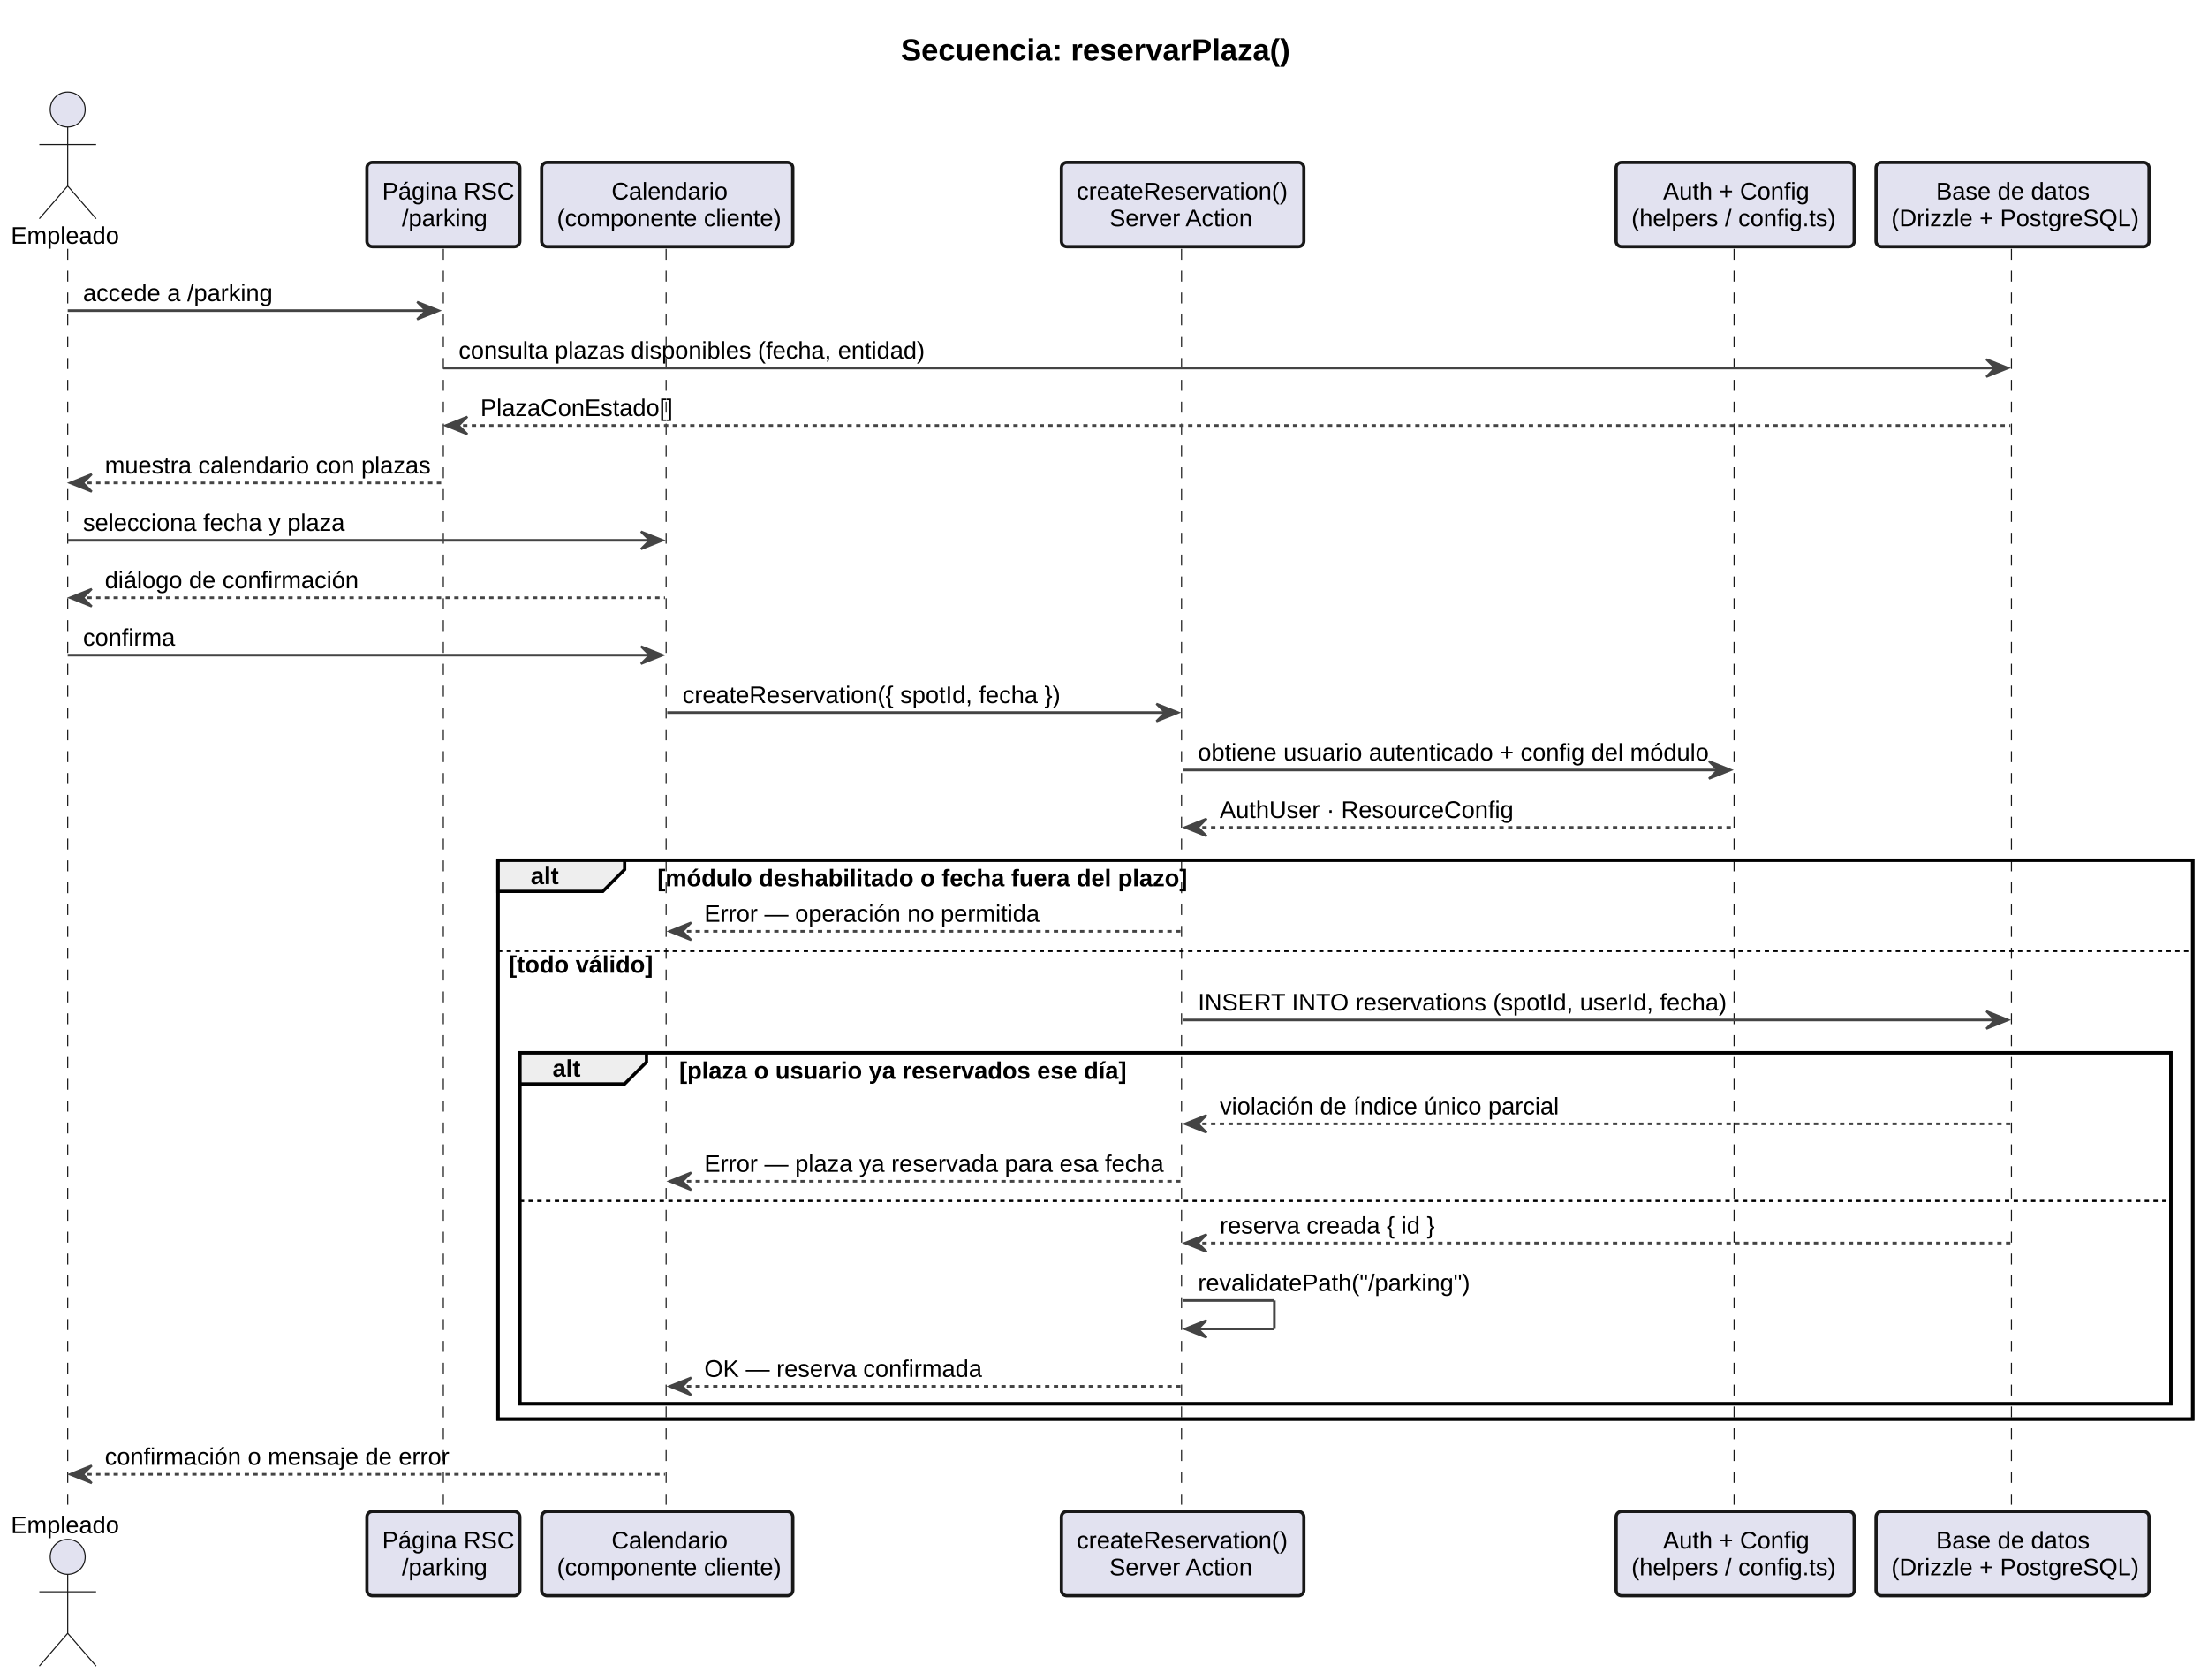
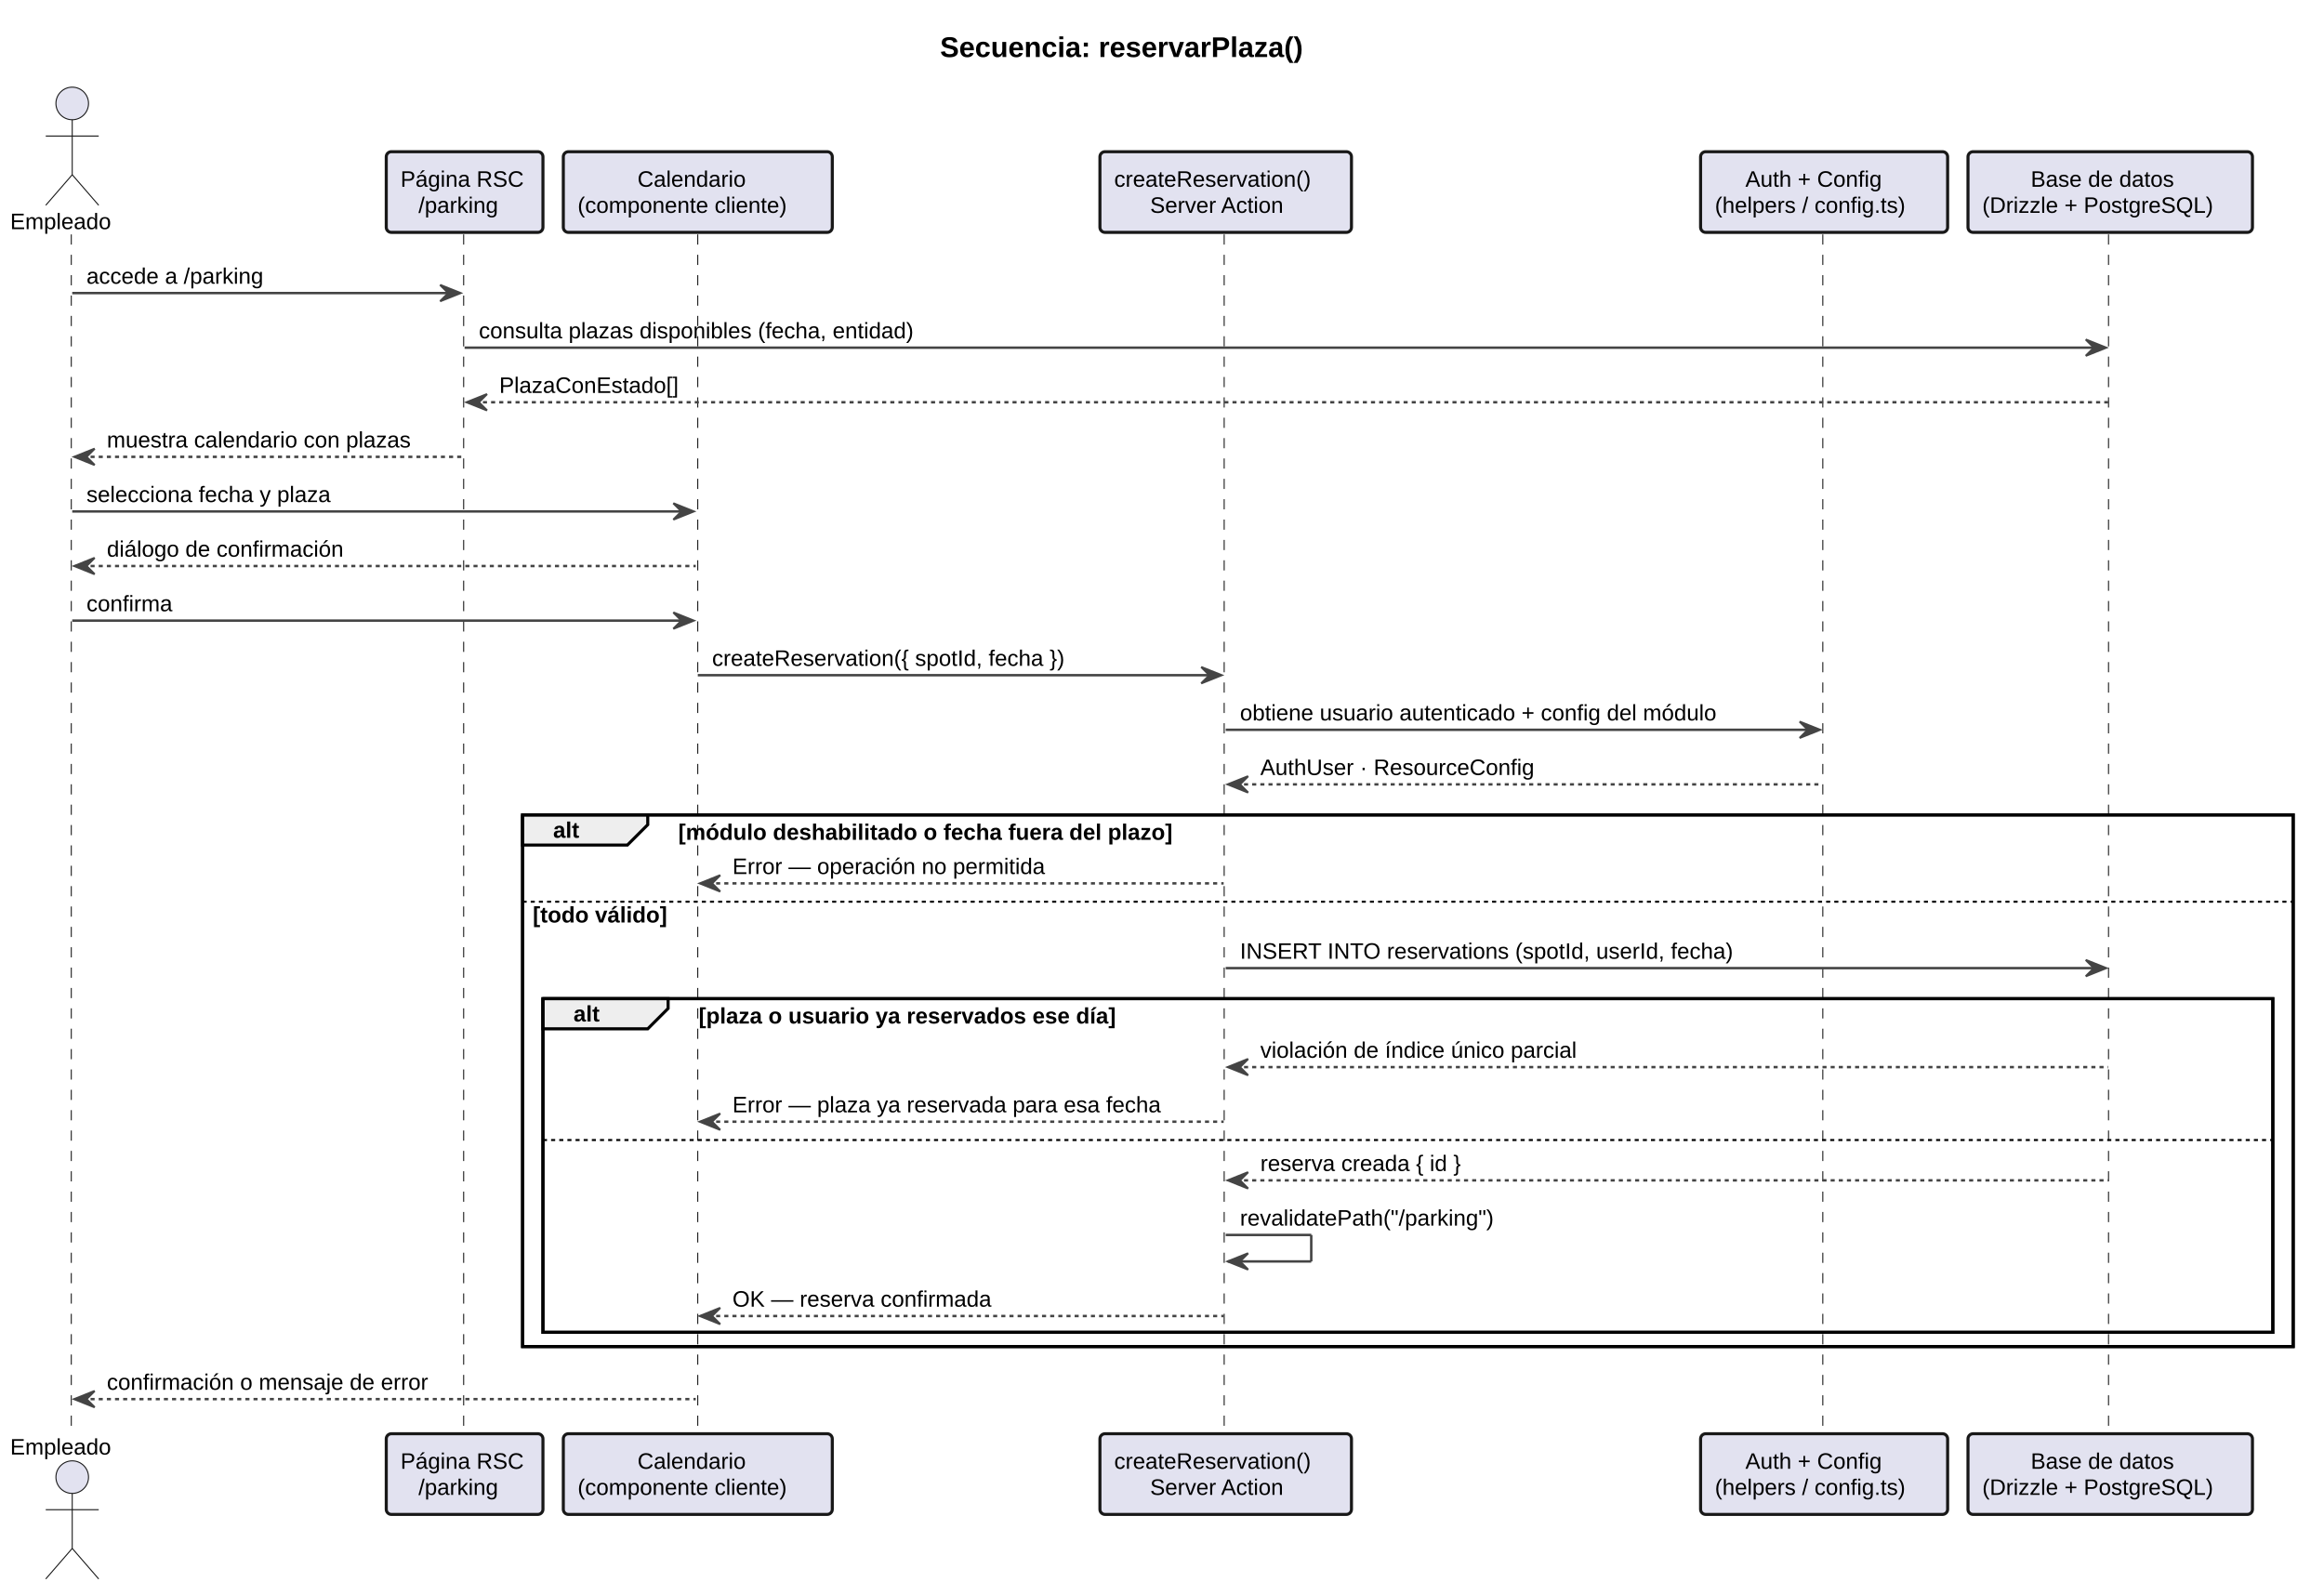
- <svg xmlns="http://www.w3.org/2000/svg" contentStyleType="text/css" height="769px" preserveAspectRatio="none" style="width:1011px;height:769px;background:#FFFFFF;" version="1.1" viewBox="0 0 1011 769" width="1011px" zoomAndPan="magnify">
+ <svg xmlns="http://www.w3.org/2000/svg" contentStyleType="text/css" data-diagram-type="SEQUENCE" height="783px" preserveAspectRatio="none" style="width:1141px;height:783px;background:#FFFFFF;" version="1.1" viewBox="0 0 1141 783" width="1141px" zoomAndPan="magnify">
  <defs />
  <g>
-     <text fill="#000000" font-family="Arial" font-size="14" font-weight="bold" lengthAdjust="spacing" textLength="188" x="412.5" y="27.674">Secuencia: reservarPlaza()</text>
-     <rect fill="none" height="255.891" style="stroke:#000000;stroke-width:1.5;" width="776" x="228" y="393.82" />
-     <rect fill="none" height="160.734" style="stroke:#000000;stroke-width:1.5;" width="756" x="238" y="481.977" />
-     <line style="stroke:#181818;stroke-width:0.5;stroke-dasharray:5.0,5.0;" x1="31" x2="31" y1="113.93" y2="693" />
-     <line style="stroke:#181818;stroke-width:0.5;stroke-dasharray:5.0,5.0;" x1="203" x2="203" y1="113.93" y2="693" />
-     <line style="stroke:#181818;stroke-width:0.5;stroke-dasharray:5.0,5.0;" x1="305" x2="305" y1="113.93" y2="693" />
-     <line style="stroke:#181818;stroke-width:0.5;stroke-dasharray:5.0,5.0;" x1="541" x2="541" y1="113.93" y2="693" />
-     <line style="stroke:#181818;stroke-width:0.5;stroke-dasharray:5.0,5.0;" x1="794" x2="794" y1="113.93" y2="693" />
-     <line style="stroke:#181818;stroke-width:0.5;stroke-dasharray:5.0,5.0;" x1="921" x2="921" y1="113.93" y2="693" />
-     <text fill="#000000" font-family="Arial" font-size="11" lengthAdjust="spacing" textLength="46" x="5" y="111.599">Empleado</text>
-     <ellipse cx="31" cy="50.141" fill="#E2E2F0" rx="8" ry="8" style="stroke:#181818;stroke-width:0.5;" />
-     <path d="M31,58.141 L31,85.141 M18,66.141 L44,66.141 M31,85.141 L18,100.141 M31,85.141 L44,100.141 " fill="none" style="stroke:#181818;stroke-width:0.5;" />
-     <text fill="#000000" font-family="Arial" font-size="11" lengthAdjust="spacing" textLength="46" x="5" y="701.958">Empleado</text>
-     <ellipse cx="31" cy="712.789" fill="#E2E2F0" rx="8" ry="8" style="stroke:#181818;stroke-width:0.5;" />
-     <path d="M31,720.789 L31,747.789 M18,728.789 L44,728.789 M31,747.789 L18,762.789 M31,747.789 L44,762.789 " fill="none" style="stroke:#181818;stroke-width:0.5;" />
-     <rect fill="#E2E2F0" height="38.578" rx="2.5" ry="2.5" style="stroke:#181818;stroke-width:1.5;" width="70" x="168" y="74.352" />
-     <text fill="#000000" font-family="Arial" font-size="11" lengthAdjust="spacing" textLength="56" x="175" y="91.31">Página RSC</text>
-     <text fill="#000000" font-family="Arial" font-size="11" lengthAdjust="spacing" textLength="38" x="184" y="103.599">/parking</text>
-     <rect fill="#E2E2F0" height="38.578" rx="2.5" ry="2.5" style="stroke:#181818;stroke-width:1.5;" width="70" x="168" y="692" />
-     <text fill="#000000" font-family="Arial" font-size="11" lengthAdjust="spacing" textLength="56" x="175" y="708.958">Página RSC</text>
-     <text fill="#000000" font-family="Arial" font-size="11" lengthAdjust="spacing" textLength="38" x="184" y="721.247">/parking</text>
-     <rect fill="#E2E2F0" height="38.578" rx="2.5" ry="2.5" style="stroke:#181818;stroke-width:1.5;" width="115" x="248" y="74.352" />
-     <text fill="#000000" font-family="Arial" font-size="11" lengthAdjust="spacing" textLength="51" x="280" y="91.31">Calendario</text>
-     <text fill="#000000" font-family="Arial" font-size="11" lengthAdjust="spacing" textLength="101" x="255" y="103.599">(componente cliente)</text>
-     <rect fill="#E2E2F0" height="38.578" rx="2.5" ry="2.5" style="stroke:#181818;stroke-width:1.5;" width="115" x="248" y="692" />
-     <text fill="#000000" font-family="Arial" font-size="11" lengthAdjust="spacing" textLength="51" x="280" y="708.958">Calendario</text>
-     <text fill="#000000" font-family="Arial" font-size="11" lengthAdjust="spacing" textLength="101" x="255" y="721.247">(componente cliente)</text>
-     <rect fill="#E2E2F0" height="38.578" rx="2.5" ry="2.5" style="stroke:#181818;stroke-width:1.5;" width="111" x="486" y="74.352" />
-     <text fill="#000000" font-family="Arial" font-size="11" lengthAdjust="spacing" textLength="97" x="493" y="91.31">createReservation()</text>
-     <text fill="#000000" font-family="Arial" font-size="11" lengthAdjust="spacing" textLength="67" x="508" y="103.599">Server Action</text>
-     <rect fill="#E2E2F0" height="38.578" rx="2.5" ry="2.5" style="stroke:#181818;stroke-width:1.5;" width="111" x="486" y="692" />
-     <text fill="#000000" font-family="Arial" font-size="11" lengthAdjust="spacing" textLength="97" x="493" y="708.958">createReservation()</text>
-     <text fill="#000000" font-family="Arial" font-size="11" lengthAdjust="spacing" textLength="67" x="508" y="721.247">Server Action</text>
-     <rect fill="#E2E2F0" height="38.578" rx="2.5" ry="2.5" style="stroke:#181818;stroke-width:1.5;" width="109" x="740" y="74.352" />
-     <text fill="#000000" font-family="Arial" font-size="11" lengthAdjust="spacing" textLength="66" x="761.5" y="91.31">Auth + Config</text>
-     <text fill="#000000" font-family="Arial" font-size="11" lengthAdjust="spacing" textLength="95" x="747" y="103.599">(helpers / config.ts)</text>
-     <rect fill="#E2E2F0" height="38.578" rx="2.5" ry="2.5" style="stroke:#181818;stroke-width:1.5;" width="109" x="740" y="692" />
-     <text fill="#000000" font-family="Arial" font-size="11" lengthAdjust="spacing" textLength="66" x="761.5" y="708.958">Auth + Config</text>
-     <text fill="#000000" font-family="Arial" font-size="11" lengthAdjust="spacing" textLength="95" x="747" y="721.247">(helpers / config.ts)</text>
-     <rect fill="#E2E2F0" height="38.578" rx="2.5" ry="2.5" style="stroke:#181818;stroke-width:1.5;" width="125" x="859" y="74.352" />
-     <text fill="#000000" font-family="Arial" font-size="11" lengthAdjust="spacing" textLength="70" x="886.5" y="91.31">Base de datos</text>
-     <text fill="#000000" font-family="Arial" font-size="11" lengthAdjust="spacing" textLength="111" x="866" y="103.599">(Drizzle + PostgreSQL)</text>
-     <rect fill="#E2E2F0" height="38.578" rx="2.5" ry="2.5" style="stroke:#181818;stroke-width:1.5;" width="125" x="859" y="692" />
-     <text fill="#000000" font-family="Arial" font-size="11" lengthAdjust="spacing" textLength="70" x="886.5" y="708.958">Base de datos</text>
-     <text fill="#000000" font-family="Arial" font-size="11" lengthAdjust="spacing" textLength="111" x="866" y="721.247">(Drizzle + PostgreSQL)</text>
-     <polygon fill="#444444" points="191,138.219,201,142.219,191,146.219,195,142.219" style="stroke:#444444;stroke-width:1.0;" />
-     <line style="stroke:#444444;stroke-width:1.2;" x1="31" x2="197" y1="142.219" y2="142.219" />
-     <text fill="#000000" font-family="Arial" font-size="11" lengthAdjust="spacing" textLength="86" x="38" y="137.888">accede a /parking</text>
-     <polygon fill="#444444" points="909.5,164.508,919.5,168.508,909.5,172.508,913.5,168.508" style="stroke:#444444;stroke-width:1.0;" />
-     <line style="stroke:#444444;stroke-width:1.2;" x1="203" x2="915.5" y1="168.508" y2="168.508" />
-     <text fill="#000000" font-family="Arial" font-size="11" lengthAdjust="spacing" textLength="213" x="210" y="164.177">consulta plazas disponibles (fecha, entidad)</text>
-     <polygon fill="#444444" points="214,190.797,204,194.797,214,198.797,210,194.797" style="stroke:#444444;stroke-width:1.0;" />
-     <line style="stroke:#444444;stroke-width:1.2;stroke-dasharray:2.0,2.0;" x1="208" x2="920.5" y1="194.797" y2="194.797" />
-     <text fill="#000000" font-family="Arial" font-size="11" lengthAdjust="spacing" textLength="84" x="220" y="190.466">PlazaConEstado[]</text>
-     <polygon fill="#444444" points="42,217.086,32,221.086,42,225.086,38,221.086" style="stroke:#444444;stroke-width:1.0;" />
-     <line style="stroke:#444444;stroke-width:1.2;stroke-dasharray:2.0,2.0;" x1="36" x2="202" y1="221.086" y2="221.086" />
-     <text fill="#000000" font-family="Arial" font-size="11" lengthAdjust="spacing" textLength="148" x="48" y="216.755">muestra calendario con plazas</text>
-     <polygon fill="#444444" points="293.5,243.375,303.5,247.375,293.5,251.375,297.5,247.375" style="stroke:#444444;stroke-width:1.0;" />
-     <line style="stroke:#444444;stroke-width:1.2;" x1="31" x2="299.5" y1="247.375" y2="247.375" />
-     <text fill="#000000" font-family="Arial" font-size="11" lengthAdjust="spacing" textLength="121" x="38" y="243.044">selecciona fecha y plaza</text>
-     <polygon fill="#444444" points="42,269.664,32,273.664,42,277.664,38,273.664" style="stroke:#444444;stroke-width:1.0;" />
-     <line style="stroke:#444444;stroke-width:1.2;stroke-dasharray:2.0,2.0;" x1="36" x2="304.5" y1="273.664" y2="273.664" />
-     <text fill="#000000" font-family="Arial" font-size="11" lengthAdjust="spacing" textLength="114" x="48" y="269.333">diálogo de confirmación</text>
-     <polygon fill="#444444" points="293.5,295.953,303.5,299.953,293.5,303.953,297.5,299.953" style="stroke:#444444;stroke-width:1.0;" />
-     <line style="stroke:#444444;stroke-width:1.2;" x1="31" x2="299.5" y1="299.953" y2="299.953" />
-     <text fill="#000000" font-family="Arial" font-size="11" lengthAdjust="spacing" textLength="42" x="38" y="295.622">confirma</text>
-     <polygon fill="#444444" points="529.5,322.242,539.5,326.242,529.5,330.242,533.5,326.242" style="stroke:#444444;stroke-width:1.0;" />
-     <line style="stroke:#444444;stroke-width:1.2;" x1="305.5" x2="535.5" y1="326.242" y2="326.242" />
-     <text fill="#000000" font-family="Arial" font-size="11" lengthAdjust="spacing" textLength="174" x="312.5" y="321.911">createReservation({ spotId, fecha })</text>
-     <polygon fill="#444444" points="782.5,348.531,792.5,352.531,782.5,356.531,786.5,352.531" style="stroke:#444444;stroke-width:1.0;" />
-     <line style="stroke:#444444;stroke-width:1.2;" x1="541.5" x2="788.5" y1="352.531" y2="352.531" />
-     <text fill="#000000" font-family="Arial" font-size="11" lengthAdjust="spacing" textLength="229" x="548.5" y="348.2">obtiene usuario autenticado + config del módulo</text>
-     <polygon fill="#444444" points="552.5,374.82,542.5,378.82,552.5,382.82,548.5,378.82" style="stroke:#444444;stroke-width:1.0;" />
-     <line style="stroke:#444444;stroke-width:1.2;stroke-dasharray:2.0,2.0;" x1="546.5" x2="793.5" y1="378.82" y2="378.82" />
-     <text fill="#000000" font-family="Arial" font-size="11" lengthAdjust="spacing" textLength="134" x="558.5" y="374.489">AuthUser · ResourceConfig</text>
-     <path d="M228,393.82 L286,393.82 L286,398.109 L276,408.109 L228,408.109 L228,393.82 " fill="#EEEEEE" style="stroke:#000000;stroke-width:1.5;" />
-     <rect fill="none" height="255.891" style="stroke:#000000;stroke-width:1.5;" width="776" x="228" y="393.82" />
-     <text fill="#000000" font-family="Arial" font-size="11" font-weight="bold" lengthAdjust="spacing" textLength="13" x="243" y="404.778">alt</text>
-     <text fill="#000000" font-family="Arial" font-size="11" font-weight="bold" lengthAdjust="spacing" textLength="254" x="301" y="405.778">[módulo deshabilitado o fecha fuera del plazo]</text>
-     <polygon fill="#444444" points="316.5,422.398,306.5,426.398,316.5,430.398,312.5,426.398" style="stroke:#444444;stroke-width:1.0;" />
-     <line style="stroke:#444444;stroke-width:1.2;stroke-dasharray:2.0,2.0;" x1="310.5" x2="540.5" y1="426.398" y2="426.398" />
-     <text fill="#000000" font-family="Arial" font-size="11" lengthAdjust="spacing" textLength="150" x="322.5" y="422.067">Error — operación no permitida</text>
-     <line style="stroke:#000000;stroke-width:1.0;stroke-dasharray:2.0,2.0;" x1="228" x2="1004" y1="435.398" y2="435.398" />
-     <text fill="#000000" font-family="Arial" font-size="11" font-weight="bold" lengthAdjust="spacing" textLength="68" x="233" y="445.356">[todo válido]</text>
-     <polygon fill="#444444" points="909.5,462.977,919.5,466.977,909.5,470.977,913.5,466.977" style="stroke:#444444;stroke-width:1.0;" />
-     <line style="stroke:#444444;stroke-width:1.2;" x1="541.5" x2="915.5" y1="466.977" y2="466.977" />
-     <text fill="#000000" font-family="Arial" font-size="11" lengthAdjust="spacing" textLength="235" x="548.5" y="462.646">INSERT INTO reservations (spotId, userId, fecha)</text>
-     <path d="M238,481.977 L296,481.977 L296,486.266 L286,496.266 L238,496.266 L238,481.977 " fill="#EEEEEE" style="stroke:#000000;stroke-width:1.5;" />
-     <rect fill="none" height="160.734" style="stroke:#000000;stroke-width:1.5;" width="756" x="238" y="481.977" />
-     <text fill="#000000" font-family="Arial" font-size="11" font-weight="bold" lengthAdjust="spacing" textLength="13" x="253" y="492.935">alt</text>
-     <text fill="#000000" font-family="Arial" font-size="11" font-weight="bold" lengthAdjust="spacing" textLength="216" x="311" y="493.935">[plaza o usuario ya reservados ese día]</text>
-     <polygon fill="#444444" points="552.5,510.555,542.5,514.555,552.5,518.555,548.5,514.555" style="stroke:#444444;stroke-width:1.0;" />
-     <line style="stroke:#444444;stroke-width:1.2;stroke-dasharray:2.0,2.0;" x1="546.5" x2="920.5" y1="514.555" y2="514.555" />
-     <text fill="#000000" font-family="Arial" font-size="11" lengthAdjust="spacing" textLength="152" x="558.5" y="510.224">violación de índice único parcial</text>
-     <polygon fill="#444444" points="316.5,536.844,306.5,540.844,316.5,544.844,312.5,540.844" style="stroke:#444444;stroke-width:1.0;" />
-     <line style="stroke:#444444;stroke-width:1.2;stroke-dasharray:2.0,2.0;" x1="310.5" x2="540.5" y1="540.844" y2="540.844" />
-     <text fill="#000000" font-family="Arial" font-size="11" lengthAdjust="spacing" textLength="212" x="322.5" y="536.513">Error — plaza ya reservada para esa fecha</text>
-     <line style="stroke:#000000;stroke-width:1.0;stroke-dasharray:2.0,2.0;" x1="238" x2="994" y1="549.844" y2="549.844" />
-     <polygon fill="#444444" points="552.5,565.133,542.5,569.133,552.5,573.133,548.5,569.133" style="stroke:#444444;stroke-width:1.0;" />
-     <line style="stroke:#444444;stroke-width:1.2;stroke-dasharray:2.0,2.0;" x1="546.5" x2="920.5" y1="569.133" y2="569.133" />
-     <text fill="#000000" font-family="Arial" font-size="11" lengthAdjust="spacing" textLength="100" x="558.5" y="564.802">reserva creada { id }</text>
-     <line style="stroke:#444444;stroke-width:1.2;" x1="541.5" x2="583.5" y1="595.422" y2="595.422" />
-     <line style="stroke:#444444;stroke-width:1.2;" x1="583.5" x2="583.5" y1="595.422" y2="608.422" />
-     <line style="stroke:#444444;stroke-width:1.2;" x1="542.5" x2="583.5" y1="608.422" y2="608.422" />
-     <polygon fill="#444444" points="552.5,604.422,542.5,608.422,552.5,612.422,548.5,608.422" style="stroke:#444444;stroke-width:1.0;" />
-     <text fill="#000000" font-family="Arial" font-size="11" lengthAdjust="spacing" textLength="122" x="548.5" y="591.091">revalidatePath("/parking")</text>
-     <polygon fill="#444444" points="316.5,630.711,306.5,634.711,316.5,638.711,312.5,634.711" style="stroke:#444444;stroke-width:1.0;" />
-     <line style="stroke:#444444;stroke-width:1.2;stroke-dasharray:2.0,2.0;" x1="310.5" x2="540.5" y1="634.711" y2="634.711" />
-     <text fill="#000000" font-family="Arial" font-size="11" lengthAdjust="spacing" textLength="127" x="322.5" y="630.38">OK — reserva confirmada</text>
-     <polygon fill="#444444" points="42,671,32,675,42,679,38,675" style="stroke:#444444;stroke-width:1.0;" />
-     <line style="stroke:#444444;stroke-width:1.2;stroke-dasharray:2.0,2.0;" x1="36" x2="304.5" y1="675" y2="675" />
-     <text fill="#000000" font-family="Arial" font-size="11" lengthAdjust="spacing" textLength="156" x="48" y="670.669">confirmación o mensaje de error</text>
+     <g class="title" data-source-line="9">
+       <text fill="#000000" font-family="Arial" font-size="14" font-weight="700" lengthAdjust="spacing" textLength="211.832" x="461.521" y="27.995">Secuencia: reservarPlaza()</text>
+     </g>
+     <rect fill="none" height="261.047" style="stroke:#000000;stroke-width:1.5;" width="869.306" x="256.568" y="400.148" />
+     <rect fill="none" height="163.828" style="stroke:#000000;stroke-width:1.5;" width="849.306" x="266.568" y="490.367" />
+     <g class="participant-lifeline" data-entity-uid="part1" data-qualified-name="U" data-source-line="11" id="part1-lifeline">
+       <g>
+         <rect fill="#000000" fill-opacity="0" height="589.898" width="8" x="31.462" y="115.102" />
+         <line style="stroke:#181818;stroke-width:0.5;stroke-dasharray:5,5;" x1="35" x2="35" y1="115.102" y2="705" />
+       </g>
+     </g>
+     <g class="participant-lifeline" data-entity-uid="part2" data-qualified-name="Page" data-source-line="12" id="part2-lifeline">
+       <g>
+         <rect fill="#000000" fill-opacity="0" height="589.898" width="8" x="224.104" y="115.102" />
+         <line style="stroke:#181818;stroke-width:0.5;stroke-dasharray:5,5;" x1="227.64" x2="227.64" y1="115.102" y2="705" />
+       </g>
+     </g>
+     <g class="participant-lifeline" data-entity-uid="part3" data-qualified-name="CC" data-source-line="13" id="part3-lifeline">
+       <g>
+         <rect fill="#000000" fill-opacity="0" height="589.898" width="8" x="338.596" y="115.102" />
+         <line style="stroke:#181818;stroke-width:0.5;stroke-dasharray:5,5;" x1="342.568" x2="342.568" y1="115.102" y2="705" />
+       </g>
+     </g>
+     <g class="participant-lifeline" data-entity-uid="part4" data-qualified-name="SA" data-source-line="14" id="part4-lifeline">
+       <g>
+         <rect fill="#000000" fill-opacity="0" height="589.898" width="8" x="597.775" y="115.102" />
+         <line style="stroke:#181818;stroke-width:0.5;stroke-dasharray:5,5;" x1="601.027" x2="601.027" y1="115.102" y2="705" />
+       </g>
+     </g>
+     <g class="participant-lifeline" data-entity-uid="part5" data-qualified-name="AuthCfg" data-source-line="15" id="part5-lifeline">
+       <g>
+         <rect fill="#000000" fill-opacity="0" height="589.898" width="8" x="891.57" y="115.102" />
+         <line style="stroke:#181818;stroke-width:0.5;stroke-dasharray:5,5;" x1="894.929" x2="894.929" y1="115.102" y2="705" />
+       </g>
+     </g>
+     <g class="participant-lifeline" data-entity-uid="part6" data-qualified-name="DB" data-source-line="16" id="part6-lifeline">
+       <g>
+         <rect fill="#000000" fill-opacity="0" height="589.898" width="8" x="1032.043" y="115.102" />
+         <line style="stroke:#181818;stroke-width:0.5;stroke-dasharray:5,5;" x1="1035.211" x2="1035.211" y1="115.102" y2="705" />
+       </g>
+     </g>
+     <g class="participant participant-head" data-entity-uid="part1" data-qualified-name="U" data-source-line="11" id="part1-head">
+       <text fill="#000000" font-family="Arial" font-size="11" lengthAdjust="spacing" textLength="54.925" x="5" y="112.507">Empleado</text>
+       <ellipse cx="35.462" cy="50.797" fill="#E2E2F0" rx="8" ry="8" style="stroke:#181818;stroke-width:0.5;" />
+       <path d="M35.462,58.797 L35.462,85.797 M22.462,66.797 L48.462,66.797 M35.462,85.797 L22.462,100.797 M35.462,85.797 L48.462,100.797" fill="none" style="stroke:#181818;stroke-width:0.5;" />
+     </g>
+     <g class="participant participant-tail" data-entity-uid="part1" data-qualified-name="U" data-source-line="11" id="part1-tail">
+       <text fill="#000000" font-family="Arial" font-size="11" lengthAdjust="spacing" textLength="54.925" x="5" y="714.21">Empleado</text>
+       <ellipse cx="35.462" cy="725.305" fill="#E2E2F0" rx="8" ry="8" style="stroke:#181818;stroke-width:0.5;" />
+       <path d="M35.462,733.305 L35.462,760.305 M22.462,741.305 L48.462,741.305 M35.462,760.305 L22.462,775.305 M35.462,760.305 L48.462,775.305" fill="none" style="stroke:#181818;stroke-width:0.5;" />
+     </g>
+     <g class="participant participant-head" data-entity-uid="part2" data-qualified-name="Page" data-source-line="12" id="part2-head">
+       <rect fill="#E2E2F0" height="39.609" rx="2.5" ry="2.5" style="stroke:#181818;stroke-width:1.5;" width="76.928" x="189.64" y="74.492" />
+       <text fill="#000000" font-family="Arial" font-size="11" lengthAdjust="spacing" textLength="62.928" x="196.64" y="91.703">Página RSC</text>
+       <text fill="#000000" font-family="Arial" font-size="11" lengthAdjust="spacing" textLength="45.332" x="205.438" y="104.507">/parking</text>
+     </g>
+     <g class="participant participant-tail" data-entity-uid="part2" data-qualified-name="Page" data-source-line="12" id="part2-tail">
+       <rect fill="#E2E2F0" height="39.609" rx="2.5" ry="2.5" style="stroke:#181818;stroke-width:1.5;" width="76.928" x="189.64" y="704" />
+       <text fill="#000000" font-family="Arial" font-size="11" lengthAdjust="spacing" textLength="62.928" x="196.64" y="721.21">Página RSC</text>
+       <text fill="#000000" font-family="Arial" font-size="11" lengthAdjust="spacing" textLength="45.332" x="205.438" y="734.015">/parking</text>
+     </g>
+     <g class="participant participant-head" data-entity-uid="part3" data-qualified-name="CC" data-source-line="13" id="part3-head">
+       <rect fill="#E2E2F0" height="39.609" rx="2.5" ry="2.5" style="stroke:#181818;stroke-width:1.5;" width="132.057" x="276.568" y="74.492" />
+       <text fill="#000000" font-family="Arial" font-size="11" lengthAdjust="spacing" textLength="59.248" x="312.972" y="91.703">Calendario</text>
+       <text fill="#000000" font-family="Arial" font-size="11" lengthAdjust="spacing" textLength="118.057" x="283.568" y="104.507">(componente cliente)</text>
+     </g>
+     <g class="participant participant-tail" data-entity-uid="part3" data-qualified-name="CC" data-source-line="13" id="part3-tail">
+       <rect fill="#E2E2F0" height="39.609" rx="2.5" ry="2.5" style="stroke:#181818;stroke-width:1.5;" width="132.057" x="276.568" y="704" />
+       <text fill="#000000" font-family="Arial" font-size="11" lengthAdjust="spacing" textLength="59.248" x="312.972" y="721.21">Calendario</text>
+       <text fill="#000000" font-family="Arial" font-size="11" lengthAdjust="spacing" textLength="118.057" x="283.568" y="734.015">(componente cliente)</text>
+     </g>
+     <g class="participant participant-head" data-entity-uid="part4" data-qualified-name="SA" data-source-line="14" id="part4-head">
+       <rect fill="#E2E2F0" height="39.609" rx="2.5" ry="2.5" style="stroke:#181818;stroke-width:1.5;" width="123.495" x="540.027" y="74.492" />
+       <text fill="#000000" font-family="Arial" font-size="11" lengthAdjust="spacing" textLength="109.495" x="547.027" y="91.703">createReservation()</text>
+       <text fill="#000000" font-family="Arial" font-size="11" lengthAdjust="spacing" textLength="74.212" x="564.669" y="104.507">Server Action</text>
+     </g>
+     <g class="participant participant-tail" data-entity-uid="part4" data-qualified-name="SA" data-source-line="14" id="part4-tail">
+       <rect fill="#E2E2F0" height="39.609" rx="2.5" ry="2.5" style="stroke:#181818;stroke-width:1.5;" width="123.495" x="540.027" y="704" />
+       <text fill="#000000" font-family="Arial" font-size="11" lengthAdjust="spacing" textLength="109.495" x="547.027" y="721.21">createReservation()</text>
+       <text fill="#000000" font-family="Arial" font-size="11" lengthAdjust="spacing" textLength="74.212" x="564.669" y="734.015">Server Action</text>
+     </g>
+     <g class="participant participant-head" data-entity-uid="part5" data-qualified-name="AuthCfg" data-source-line="15" id="part5-head">
+       <rect fill="#E2E2F0" height="39.609" rx="2.5" ry="2.5" style="stroke:#181818;stroke-width:1.5;" width="121.282" x="834.929" y="74.492" />
+       <text fill="#000000" font-family="Arial" font-size="11" lengthAdjust="spacing" textLength="77.285" x="856.928" y="91.703">Auth + Config</text>
+       <text fill="#000000" font-family="Arial" font-size="11" lengthAdjust="spacing" textLength="107.282" x="841.929" y="104.507">(helpers / config.ts)</text>
+     </g>
+     <g class="participant participant-tail" data-entity-uid="part5" data-qualified-name="AuthCfg" data-source-line="15" id="part5-tail">
+       <rect fill="#E2E2F0" height="39.609" rx="2.5" ry="2.5" style="stroke:#181818;stroke-width:1.5;" width="121.282" x="834.929" y="704" />
+       <text fill="#000000" font-family="Arial" font-size="11" lengthAdjust="spacing" textLength="77.285" x="856.928" y="721.21">Auth + Config</text>
+       <text fill="#000000" font-family="Arial" font-size="11" lengthAdjust="spacing" textLength="107.282" x="841.929" y="734.015">(helpers / config.ts)</text>
+     </g>
+     <g class="participant participant-head" data-entity-uid="part6" data-qualified-name="DB" data-source-line="16" id="part6-head">
+       <rect fill="#E2E2F0" height="39.609" rx="2.5" ry="2.5" style="stroke:#181818;stroke-width:1.5;" width="139.662" x="966.211" y="74.492" />
+       <text fill="#000000" font-family="Arial" font-size="11" lengthAdjust="spacing" textLength="78.026" x="997.029" y="91.703">Base de datos</text>
+       <text fill="#000000" font-family="Arial" font-size="11" lengthAdjust="spacing" textLength="125.662" x="973.211" y="104.507">(Drizzle + PostgreSQL)</text>
+     </g>
+     <g class="participant participant-tail" data-entity-uid="part6" data-qualified-name="DB" data-source-line="16" id="part6-tail">
+       <rect fill="#E2E2F0" height="39.609" rx="2.5" ry="2.5" style="stroke:#181818;stroke-width:1.5;" width="139.662" x="966.211" y="704" />
+       <text fill="#000000" font-family="Arial" font-size="11" lengthAdjust="spacing" textLength="78.026" x="997.029" y="721.21">Base de datos</text>
+       <text fill="#000000" font-family="Arial" font-size="11" lengthAdjust="spacing" textLength="125.662" x="973.211" y="734.015">(Drizzle + PostgreSQL)</text>
+     </g>
+     <g class="message" data-entity-1="part1" data-entity-2="part2" data-source-line="18" id="msg1">
+       <polygon fill="#444444" points="216.104,139.906,226.104,143.906,216.104,147.906,220.104,143.906" style="stroke:#444444;stroke-width:1;" />
+       <line style="stroke:#444444;stroke-width:1.2;" x1="35.462" x2="222.104" y1="143.906" y2="143.906" />
+       <text fill="#000000" font-family="Arial" font-size="11" lengthAdjust="spacing" textLength="98.42" x="42.462" y="139.312">accede a /parking</text>
+     </g>
+     <g class="message" data-entity-1="part2" data-entity-2="part6" data-source-line="19" id="msg2">
+       <polygon fill="#444444" points="1024.043,166.711,1034.043,170.711,1024.043,174.711,1028.043,170.711" style="stroke:#444444;stroke-width:1;" />
+       <line style="stroke:#444444;stroke-width:1.2;" x1="228.104" x2="1030.043" y1="170.711" y2="170.711" />
+       <text fill="#000000" font-family="Arial" font-size="11" lengthAdjust="spacing" textLength="241.914" x="235.104" y="166.117">consulta plazas disponibles (fecha, entidad)</text>
+     </g>
+     <g class="message" data-entity-1="part6" data-entity-2="part2" data-source-line="20" id="msg3">
+       <polygon fill="#444444" points="239.104,193.516,229.104,197.516,239.104,201.516,235.104,197.516" style="stroke:#444444;stroke-width:1;" />
+       <line style="stroke:#444444;stroke-width:1.2;stroke-dasharray:2,2;" x1="233.104" x2="1035.043" y1="197.516" y2="197.516" />
+       <text fill="#000000" font-family="Arial" font-size="11" lengthAdjust="spacing" textLength="96.357" x="245.104" y="192.921">PlazaConEstado[]</text>
+     </g>
+     <g class="message" data-entity-1="part2" data-entity-2="part1" data-source-line="21" id="msg4">
+       <polygon fill="#444444" points="46.462,220.32,36.462,224.32,46.462,228.32,42.462,224.32" style="stroke:#444444;stroke-width:1;" />
+       <line style="stroke:#444444;stroke-width:1.2;stroke-dasharray:2,2;" x1="40.462" x2="227.104" y1="224.32" y2="224.32" />
+       <text fill="#000000" font-family="Arial" font-size="11" lengthAdjust="spacing" textLength="168.642" x="52.462" y="219.726">muestra calendario con plazas</text>
+     </g>
+     <g class="message" data-entity-1="part1" data-entity-2="part3" data-source-line="23" id="msg5">
+       <polygon fill="#444444" points="330.596,247.125,340.596,251.125,330.596,255.125,334.596,251.125" style="stroke:#444444;stroke-width:1;" />
+       <line style="stroke:#444444;stroke-width:1.2;" x1="35.462" x2="336.596" y1="251.125" y2="251.125" />
+       <text fill="#000000" font-family="Arial" font-size="11" lengthAdjust="spacing" textLength="134.61" x="42.462" y="246.531">selecciona fecha y plaza</text>
+     </g>
+     <g class="message" data-entity-1="part3" data-entity-2="part1" data-source-line="24" id="msg6">
+       <polygon fill="#444444" points="46.462,273.93,36.462,277.93,46.462,281.93,42.462,277.93" style="stroke:#444444;stroke-width:1;" />
+       <line style="stroke:#444444;stroke-width:1.2;stroke-dasharray:2,2;" x1="40.462" x2="341.596" y1="277.93" y2="277.93" />
+       <text fill="#000000" font-family="Arial" font-size="11" lengthAdjust="spacing" textLength="132.483" x="52.462" y="273.335">diálogo de confirmación</text>
+     </g>
+     <g class="message" data-entity-1="part1" data-entity-2="part3" data-source-line="25" id="msg7">
+       <polygon fill="#444444" points="330.596,300.734,340.596,304.734,330.596,308.734,334.596,304.734" style="stroke:#444444;stroke-width:1;" />
+       <line style="stroke:#444444;stroke-width:1.2;" x1="35.462" x2="336.596" y1="304.734" y2="304.734" />
+       <text fill="#000000" font-family="Arial" font-size="11" lengthAdjust="spacing" textLength="48.657" x="42.462" y="300.14">confirma</text>
+     </g>
+     <g class="message" data-entity-1="part3" data-entity-2="part4" data-source-line="27" id="msg8">
+       <polygon fill="#444444" points="589.775,327.539,599.775,331.539,589.775,335.539,593.775,331.539" style="stroke:#444444;stroke-width:1;" />
+       <line style="stroke:#444444;stroke-width:1.2;" x1="342.596" x2="595.775" y1="331.539" y2="331.539" />
+       <text fill="#000000" font-family="Arial" font-size="11" lengthAdjust="spacing" textLength="201.862" x="349.596" y="326.945">createReservation({ spotId, fecha })</text>
+     </g>
+     <g class="message" data-entity-1="part4" data-entity-2="part5" data-source-line="28" id="msg9">
+       <polygon fill="#444444" points="883.57,354.344,893.57,358.344,883.57,362.344,887.57,358.344" style="stroke:#444444;stroke-width:1;" />
+       <line style="stroke:#444444;stroke-width:1.2;" x1="601.775" x2="889.57" y1="358.344" y2="358.344" />
+       <text fill="#000000" font-family="Arial" font-size="11" lengthAdjust="spacing" textLength="269.795" x="608.775" y="353.75">obtiene usuario autenticado + config del módulo</text>
+     </g>
+     <g class="message" data-entity-1="part5" data-entity-2="part4" data-source-line="29" id="msg10">
+       <polygon fill="#444444" points="612.775,381.148,602.775,385.148,612.775,389.148,608.775,385.148" style="stroke:#444444;stroke-width:1;" />
+       <line style="stroke:#444444;stroke-width:1.2;stroke-dasharray:2,2;" x1="606.775" x2="894.57" y1="385.148" y2="385.148" />
+       <text fill="#000000" font-family="Arial" font-size="11" lengthAdjust="spacing" textLength="147.818" x="618.775" y="380.554">AuthUser · ResourceConfig</text>
+     </g>
+     <path d="M256.568,400.148 L318.019,400.148 L318.019,404.953 L308.019,414.953 L256.568,414.953 L256.568,400.148" fill="#EEEEEE" style="stroke:#000000;stroke-width:1.5;" />
+     <rect fill="none" height="261.047" style="stroke:#000000;stroke-width:1.5;" width="869.306" x="256.568" y="400.148" />
+     <text fill="#000000" font-family="Arial" font-size="11" font-weight="700" lengthAdjust="spacing" textLength="16.452" x="271.568" y="411.359">alt</text>
+     <text fill="#000000" font-family="Arial" font-size="11" font-weight="700" lengthAdjust="spacing" textLength="290.152" x="333.019" y="412.359">[módulo deshabilitado o fecha fuera del plazo]</text>
+     <g class="message" data-entity-1="part4" data-entity-2="part3" data-source-line="32" id="msg11">
+       <polygon fill="#444444" points="353.596,429.758,343.596,433.758,353.596,437.758,349.596,433.758" style="stroke:#444444;stroke-width:1;" />
+       <line style="stroke:#444444;stroke-width:1.2;stroke-dasharray:2,2;" x1="347.596" x2="600.775" y1="433.758" y2="433.758" />
+       <text fill="#000000" font-family="Arial" font-size="11" lengthAdjust="spacing" textLength="173.621" x="359.596" y="429.164">Error — operación no permitida</text>
+     </g>
+     <line style="stroke:#000000;stroke-width:1;stroke-dasharray:2,2;" x1="256.568" x2="1125.873" y1="442.758" y2="442.758" />
+     <text fill="#000000" font-family="Arial" font-size="11" font-weight="700" lengthAdjust="spacing" textLength="79.696" x="261.568" y="452.968">[todo válido]</text>
+     <g class="message" data-entity-1="part4" data-entity-2="part6" data-source-line="34" id="msg12">
+       <polygon fill="#444444" points="1024.043,471.367,1034.043,475.367,1024.043,479.367,1028.043,475.367" style="stroke:#444444;stroke-width:1;" />
+       <line style="stroke:#444444;stroke-width:1.2;" x1="601.775" x2="1030.043" y1="475.367" y2="475.367" />
+       <text fill="#000000" font-family="Arial" font-size="11" lengthAdjust="spacing" textLength="266.643" x="608.775" y="470.773">INSERT INTO reservations (spotId, userId, fecha)</text>
+     </g>
+     <path d="M266.568,490.367 L328.019,490.367 L328.019,495.172 L318.019,505.172 L266.568,505.172 L266.568,490.367" fill="#EEEEEE" style="stroke:#000000;stroke-width:1.5;" />
+     <rect fill="none" height="163.828" style="stroke:#000000;stroke-width:1.5;" width="849.306" x="266.568" y="490.367" />
+     <text fill="#000000" font-family="Arial" font-size="11" font-weight="700" lengthAdjust="spacing" textLength="16.452" x="281.568" y="501.578">alt</text>
+     <text fill="#000000" font-family="Arial" font-size="11" font-weight="700" lengthAdjust="spacing" textLength="243.885" x="343.019" y="502.578">[plaza o usuario ya reservados ese día]</text>
+     <g class="message" data-entity-1="part6" data-entity-2="part4" data-source-line="36" id="msg13">
+       <polygon fill="#444444" points="612.775,519.977,602.775,523.977,612.775,527.977,608.775,523.977" style="stroke:#444444;stroke-width:1;" />
+       <line style="stroke:#444444;stroke-width:1.2;stroke-dasharray:2,2;" x1="606.775" x2="1035.043" y1="523.977" y2="523.977" />
+       <text fill="#000000" font-family="Arial" font-size="11" lengthAdjust="spacing" textLength="176.44" x="618.775" y="519.382">violación de índice único parcial</text>
+     </g>
+     <g class="message" data-entity-1="part4" data-entity-2="part3" data-source-line="37" id="msg14">
+       <polygon fill="#444444" points="353.596,546.781,343.596,550.781,353.596,554.781,349.596,550.781" style="stroke:#444444;stroke-width:1;" />
+       <line style="stroke:#444444;stroke-width:1.2;stroke-dasharray:2,2;" x1="347.596" x2="600.775" y1="550.781" y2="550.781" />
+       <text fill="#000000" font-family="Arial" font-size="11" lengthAdjust="spacing" textLength="235.179" x="359.596" y="546.187">Error — plaza ya reservada para esa fecha</text>
+     </g>
+     <line style="stroke:#000000;stroke-width:1;stroke-dasharray:2,2;" x1="266.568" x2="1115.873" y1="559.781" y2="559.781" />
+     <g class="message" data-entity-1="part6" data-entity-2="part4" data-source-line="39" id="msg15">
+       <polygon fill="#444444" points="612.775,575.586,602.775,579.586,612.775,583.586,608.775,579.586" style="stroke:#444444;stroke-width:1;" />
+       <line style="stroke:#444444;stroke-width:1.2;stroke-dasharray:2,2;" x1="606.775" x2="1035.043" y1="579.586" y2="579.586" />
+       <text fill="#000000" font-family="Arial" font-size="11" lengthAdjust="spacing" textLength="117.385" x="618.775" y="574.992">reserva creada { id }</text>
+     </g>
+     <g class="message" data-entity-1="part4" data-entity-2="part4" data-source-line="40" id="msg16">
+       <line style="stroke:#444444;stroke-width:1.2;" x1="601.775" x2="643.775" y1="606.391" y2="606.391" />
+       <line style="stroke:#444444;stroke-width:1.2;" x1="643.775" x2="643.775" y1="606.391" y2="619.391" />
+       <line style="stroke:#444444;stroke-width:1.2;" x1="602.775" x2="643.775" y1="619.391" y2="619.391" />
+       <polygon fill="#444444" points="612.775,615.391,602.775,619.391,612.775,623.391,608.775,619.391" style="stroke:#444444;stroke-width:1;" />
+       <text fill="#000000" font-family="Arial" font-size="11" lengthAdjust="spacing" textLength="144.149" x="608.775" y="601.796">revalidatePath("/parking")</text>
+     </g>
+     <g class="message" data-entity-1="part4" data-entity-2="part3" data-source-line="41" id="msg17">
+       <polygon fill="#444444" points="353.596,642.195,343.596,646.195,353.596,650.195,349.596,646.195" style="stroke:#444444;stroke-width:1;" />
+       <line style="stroke:#444444;stroke-width:1.2;stroke-dasharray:2,2;" x1="347.596" x2="600.775" y1="646.195" y2="646.195" />
+       <text fill="#000000" font-family="Arial" font-size="11" lengthAdjust="spacing" textLength="141.303" x="359.596" y="641.601">OK — reserva confirmada</text>
+     </g>
+     <g class="message" data-entity-1="part3" data-entity-2="part1" data-source-line="45" id="msg18">
+       <polygon fill="#444444" points="46.462,683,36.462,687,46.462,691,42.462,687" style="stroke:#444444;stroke-width:1;" />
+       <line style="stroke:#444444;stroke-width:1.2;stroke-dasharray:2,2;" x1="40.462" x2="341.596" y1="687" y2="687" />
+       <text fill="#000000" font-family="Arial" font-size="11" lengthAdjust="spacing" textLength="179.744" x="52.462" y="682.406">confirmación o mensaje de error</text>
+     </g>
  </g>
</svg>
